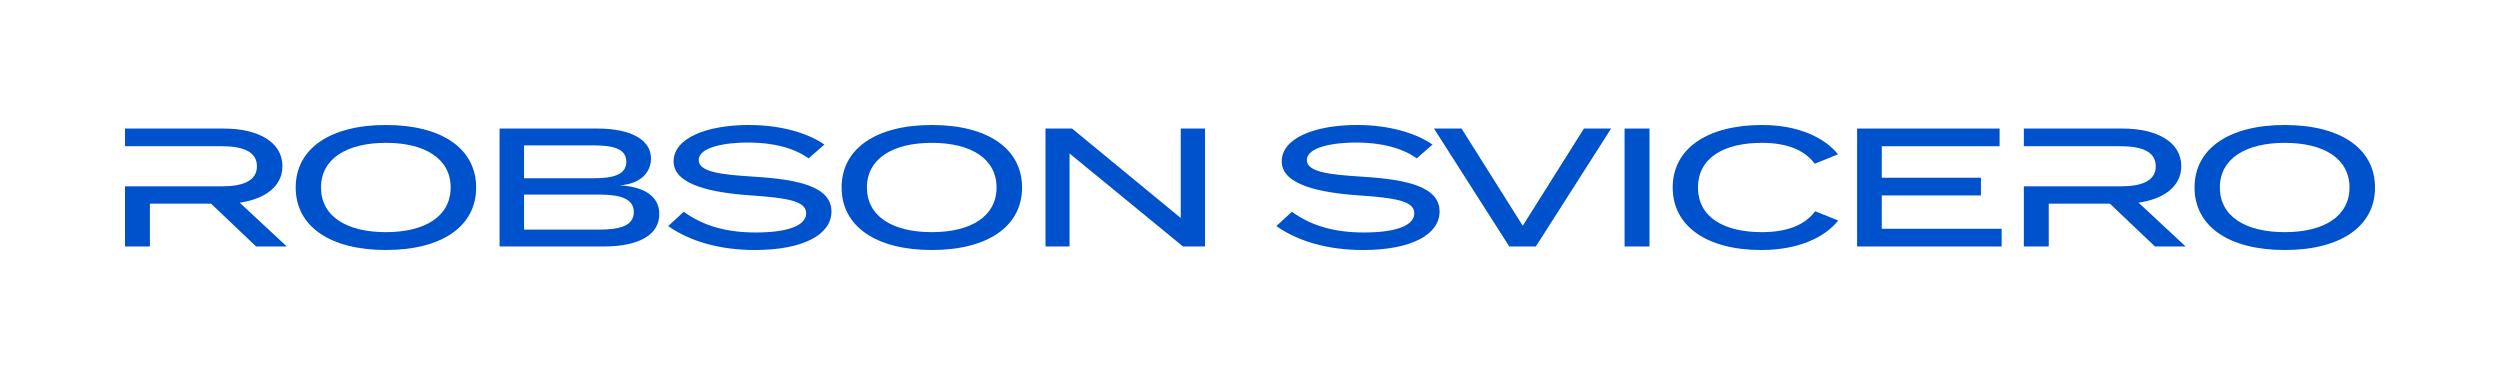
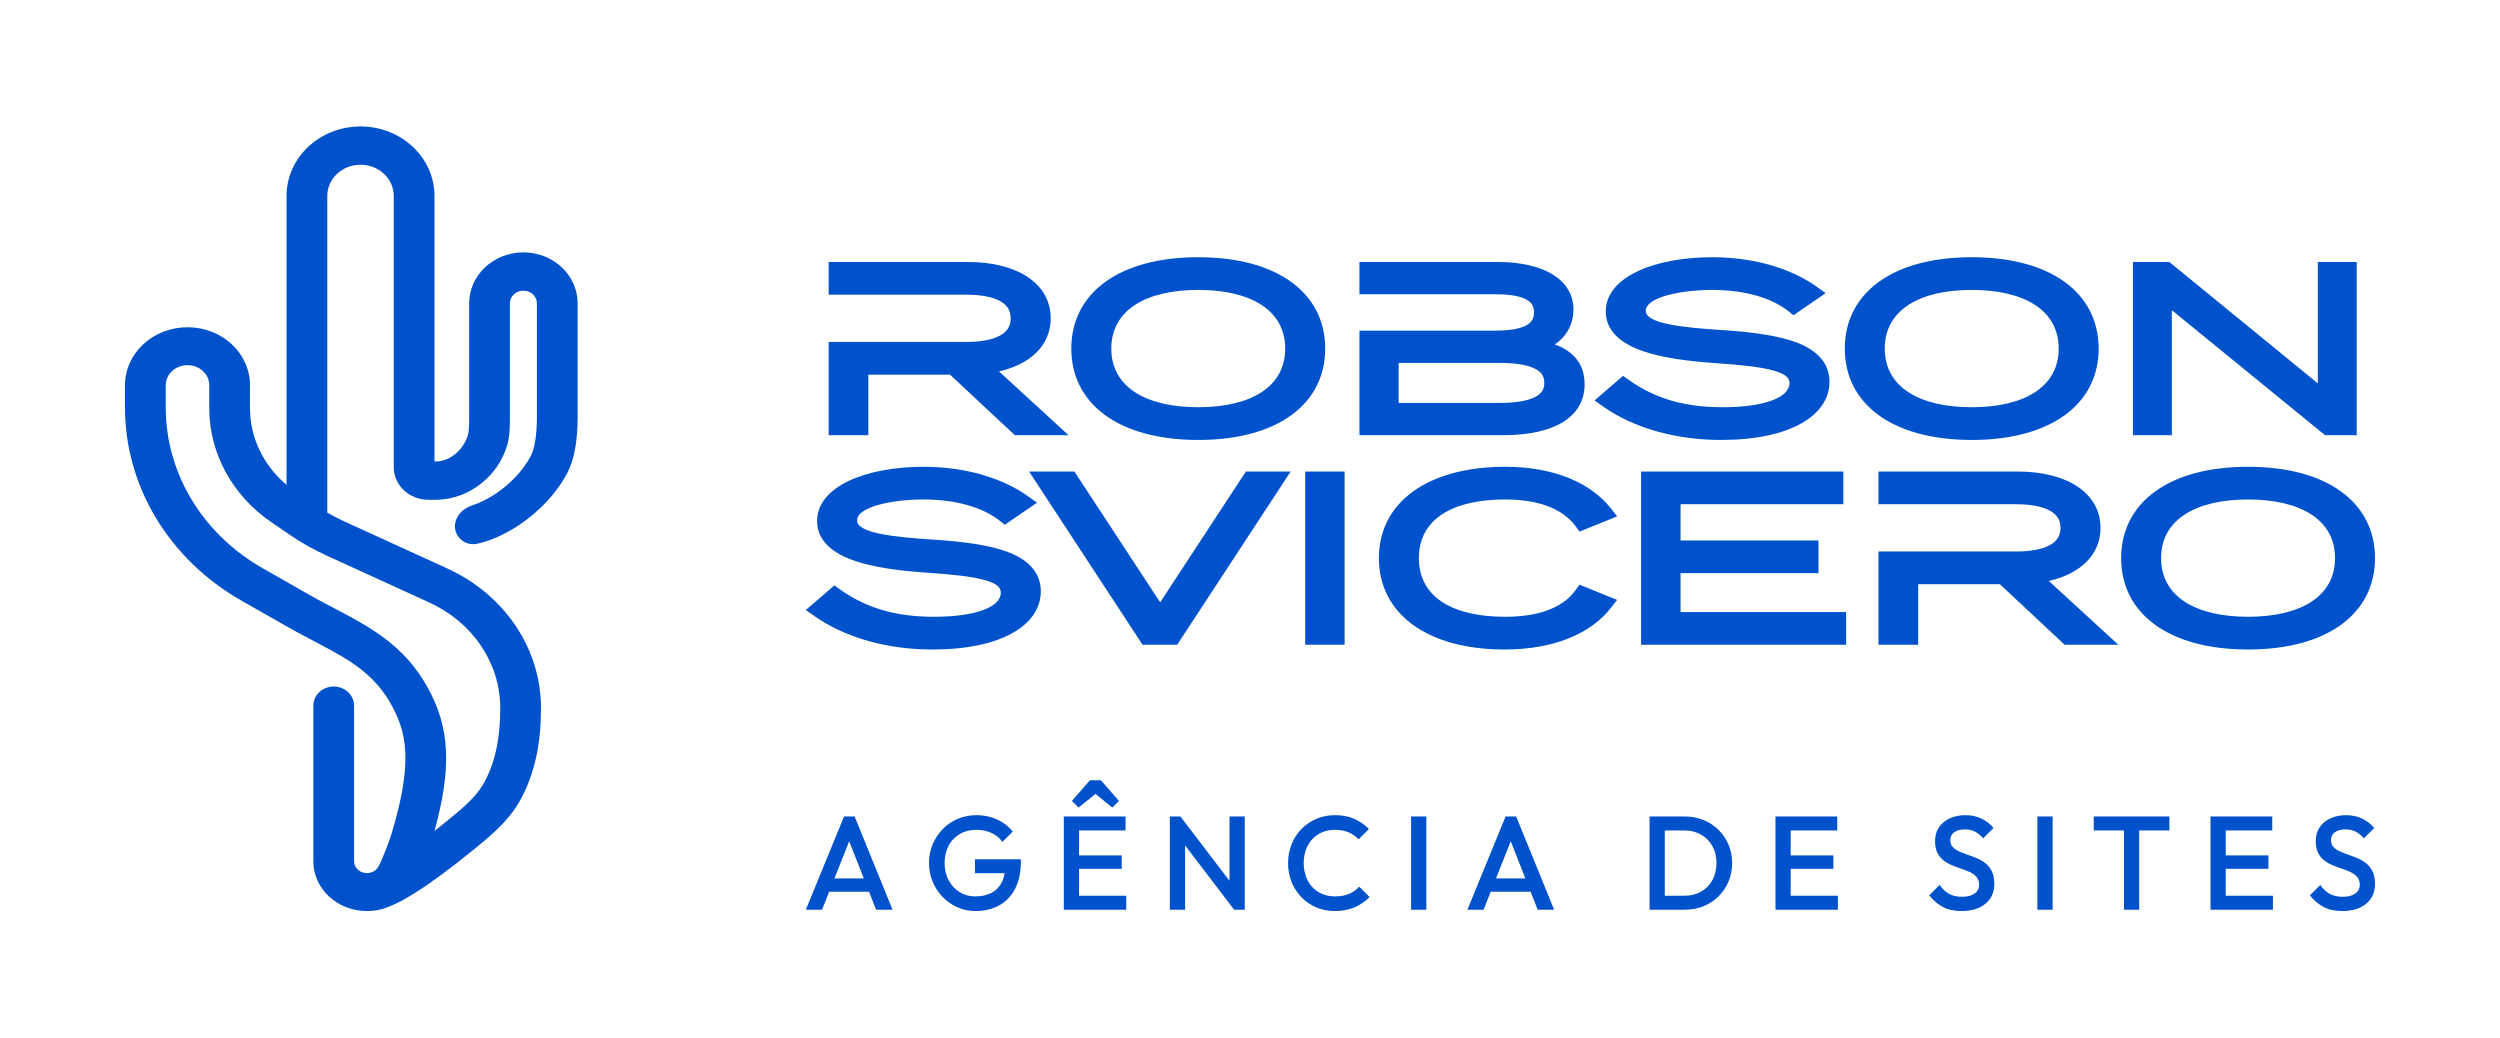
- <svg xmlns="http://www.w3.org/2000/svg" id="Camada_1" data-name="Camada 1" viewBox="0 0 1000 150">
+ <svg xmlns="http://www.w3.org/2000/svg" viewBox="0 0 1000 415">
  <defs>
    <style>
-       .cls-1 {
-         fill: #0052cc;
-       }
+       .cls-1{fill:#0052cc}
    </style>
  </defs>
-   <g>
-     <path class="cls-1" d="M95.88,81.07c10.12-1.49,17.09-6.47,17.09-14.63,0-9.77-9.95-15.02-23.48-15.02h-39.49v7.07h38.83c8.3,0,13.94,2.16,13.94,8.02s-5.64,8.02-13.94,8.02h-38.83v24.06h9.96v-17.12h24.47l18.01,17.12h12.28l-18.84-17.52Z" />
-     <path class="cls-1" d="M154.37,50c-22.32,0-36.09,9.44-36.09,25s13.77,25,36.09,25,36.09-9.43,36.09-25-13.77-25-36.09-25ZM154.37,92.86c-15.85,0-25.97-6.4-25.97-17.86s10.21-17.86,25.97-17.86,25.89,6.41,25.89,17.86-10.12,17.86-25.89,17.86Z" />
-     <path class="cls-1" d="M247.79,74.13c8.55-.48,12.61-5.33,12.61-10.72,0-7.75-8.54-11.99-21.32-11.99h-39.25v47.17h41.65c13.69,0,22.24-4.45,22.24-12.94,0-7.68-6.89-11.05-15.93-11.52ZM209.62,58.16h27.88c7.8,0,13.03,1.34,13.03,6.53s-5.23,6.61-13.03,6.61h-27.88v-13.14ZM239.58,91.85h-29.96v-14.02h29.96c8.71,0,13.94,1.69,13.94,7.01s-5.23,7.01-13.94,7.01Z" />
-     <path class="cls-1" d="M301.88,70.69c-12.69-.81-22.4-1.69-22.4-6.67,0-5.26,10.95-7.08,20.16-7.01,9.63.07,17.84,2.09,23.81,6.33l6.31-5.52c-6.97-4.79-17.67-7.82-30.28-7.82-16.68,0-30.04,5.19-30.04,14.56s15.1,12.53,31.11,13.61c14.61,1.01,21.91,2.29,21.91,7.14s-7.14,7.68-20.08,7.68c-11.7,0-20.99-2.56-28.87-8.29l-6.23,5.73c9.05,6.34,21.08,9.57,34.68,9.57,19.75,0,30.62-6.4,30.62-15.36,0-9.84-12.61-12.81-30.7-13.95Z" />
-     <path class="cls-1" d="M372.73,50c-22.31,0-36.09,9.44-36.09,25s13.78,25,36.09,25,36.09-9.43,36.09-25-13.77-25-36.09-25ZM372.73,92.86c-15.84,0-25.96-6.4-25.96-17.86s10.2-17.86,25.96-17.86,25.89,6.41,25.89,17.86-10.12,17.86-25.89,17.86Z" />
-     <path class="cls-1" d="M472.29,51.42v35.78l-43.47-35.78h-10.62v47.17h9.62v-37.2l45.38,37.2h8.8v-47.17h-9.71Z" />
-   </g>
-   <g>
-     <path class="cls-1" d="M855.42,81.07c10.12-1.49,17.09-6.47,17.09-14.63,0-9.77-9.95-15.02-23.48-15.02h-39.49v7.07h38.83c8.3,0,13.94,2.16,13.94,8.02s-5.64,8.02-13.94,8.02h-38.83v24.06h9.96v-17.12h24.47l18.01,17.12h12.28l-18.84-17.52Z" />
-     <path class="cls-1" d="M545.13,70.69c-12.69-.81-22.4-1.69-22.4-6.67,0-5.26,10.95-7.08,20.16-7.01,9.63.07,17.84,2.09,23.81,6.33l6.31-5.52c-6.97-4.79-17.67-7.82-30.28-7.82-16.68,0-30.04,5.19-30.04,14.56s15.1,12.53,31.11,13.61c14.61,1.01,21.91,2.29,21.91,7.14s-7.14,7.68-20.08,7.68c-11.7,0-20.99-2.56-28.87-8.29l-6.23,5.73c9.05,6.34,21.08,9.57,34.69,9.57,19.74,0,30.61-6.4,30.61-15.36,0-9.84-12.61-12.81-30.7-13.95Z" />
-     <path class="cls-1" d="M633.57,51.42l-24.47,38.88-24.48-38.88h-11.03l30.12,47.17h10.62l30.11-47.17h-10.87Z" />
-     <path class="cls-1" d="M649.83,51.42v47.17h9.96v-47.17h-9.96Z" />
-     <path class="cls-1" d="M726.08,84.5c-4.4,5.87-11.87,8.36-21.32,8.36-15.35,0-25.56-6.07-25.56-17.86s10.21-17.86,25.56-17.86c9.45,0,16.84,2.56,21.15,8.36l9.29-3.77c-5.39-6.74-16.01-11.73-30.28-11.73-22.15,0-35.84,9.5-35.84,25s13.69,25,35.43,25c14.68,0,25.3-4.92,30.78-11.79l-9.21-3.71Z" />
-     <path class="cls-1" d="M752.71,91.51v-13.34h39.66v-7.08h-39.66v-12.6h47.13v-7.07h-57v47.17h57.82v-7.08h-47.95Z" />
-     <path class="cls-1" d="M913.91,50c-22.32,0-36.09,9.44-36.09,25s13.77,25,36.09,25,36.09-9.43,36.09-25-13.77-25-36.09-25ZM913.91,92.86c-15.85,0-25.97-6.4-25.97-17.86s10.2-17.86,25.97-17.86,25.89,6.41,25.89,17.86-10.13,17.86-25.89,17.86Z" />
+   <g id="Camada_1" data-name="Camada 1">
+     <g>
+       <path d="M114.616 78.387 C114.616 63.033 127.864 50.585 144.207 50.585 C160.55 50.585 173.799 63.033 173.799 78.387 L173.799 184.598 L174.506 184.598 C180.197 184.43 185.483 179.788 187.191 173.956 C187.477 172.981 187.664 170.842 187.664 168.156 L187.664 121.335 C187.664 110.078 197.377 100.951 209.359 100.951 C221.342 100.951 231.055 110.078 231.055 121.335 L231.055 166.81 C231.055 176.422 229.685 183.913 226.922 189.181 C222.562 197.495 215.558 204.639 208.026 209.748 C202.248 213.667 196.216 216.365 190.73 217.516 C186.238 218.459 181.973 215.04 181.973 210.496 C181.973 206.792 184.816 203.418 189.053 202.081 C191.922 201.176 195.249 199.53 198.487 197.334 C203.86 193.689 209.12 188.484 212.304 182.414 C213.856 179.455 214.759 173.882 214.759 166.81 L214.759 121.335 C214.759 118.534 212.341 116.263 209.359 116.263 C206.378 116.263 203.96 118.534 203.96 121.335 L203.96 168.156 C203.96 172.342 203.616 175.586 202.904 178.019 C199.293 190.342 187.842 199.621 174.805 199.907 L174.71 199.909 L171.308 199.909 C163.683 199.909 157.502 194.102 157.502 186.938 L157.502 78.387 C157.502 71.489 151.55 65.897 144.207 65.897 C136.865 65.897 130.913 71.489 130.913 78.387 L130.913 205.053 C133.158 206.345 135.472 207.535 137.845 208.619 L178.963 227.412 C201.885 237.887 216.398 259.511 216.398 283.188 C216.398 296.47 214.263 309.441 207.52 321.084 C204.765 325.84 200.149 330.956 193.873 336.206 C186.922 342.022 178.773 348.481 171.337 353.626 C167.458 356.309 163.747 358.652 160.445 360.408 C156.494 362.508 153.03 363.819 149.971 364.193 C148.921 364.339 147.85 364.415 146.764 364.415 C134.928 364.415 125.334 355.514 125.334 344.535 L125.334 282.265 C125.334 278.037 128.982 274.61 133.482 274.61 C137.982 274.61 141.63 278.037 141.63 282.265 L141.63 344.535 C141.63 347.137 143.929 349.246 146.764 349.246 C148.712 349.246 150.274 348.278 151.131 347.015 C151.845 345.962 153.216 342.778 154.227 340.189 C155.408 337.164 156.398 334.274 156.655 333.364 L156.69 333.243 C160.84 319.452 162.45 309.37 162.117 301.197 C161.799 293.373 159.68 287.434 156.331 281.528 C151.739 273.432 146.044 268.487 139.559 264.304 C132.452 259.719 123.659 255.673 114.701 250.571 L96.595 240.259 C67.605 223.748 50 194.489 50 163.061 L50 154.079 C50 141.275 61.193 130.895 75 130.895 C88.807 130.895 100 141.275 100 154.079 L100 163.292 C100 175.02 105.357 186.128 114.616 193.948 Z M75 146.064 C70.193 146.064 66.297 149.653 66.297 154.079 L66.297 163.061 C66.297 189.213 80.954 213.567 105.101 227.32 L123.207 237.632 C141.459 248.027 159.098 253.913 170.743 274.447 C175.232 282.364 177.991 290.526 178.402 300.622 C178.755 309.289 177.364 319.464 173.813 332.373 C176.988 329.874 180.097 327.336 182.979 324.925 C187.86 320.84 191.31 317.106 193.175 313.885 C198.583 304.547 200.101 293.869 200.101 283.188 C200.101 265.296 189.124 248.954 171.781 241.028 L130.662 222.236 C125.498 219.876 120.57 217.098 115.933 213.935 L108.613 208.942 C92.95 198.257 83.703 181.311 83.703 163.292 L83.703 154.079 C83.703 149.653 79.806 146.064 75 146.064 Z" class="cls-1" />
+       <path d="M428.754 320.365 L435.965 312.109 L440.365 312.109 L447.576 320.365 L444.925 323.028 L438.211 317.558 L431.405 323.028 Z M383.129 327.529 C385.445 326.552 387.946 326.064 390.632 326.064 C393.566 326.064 396.287 326.632 398.797 327.769 C401.307 328.905 403.41 330.521 405.107 332.616 L400.971 336.77 C399.875 335.208 398.408 334.009 396.57 333.175 C394.732 332.34 392.753 331.923 390.632 331.923 C388.087 331.923 385.851 332.482 383.925 333.601 C381.998 334.72 380.505 336.273 379.445 338.262 C378.384 340.25 377.854 342.558 377.854 345.186 C377.854 347.814 378.393 350.131 379.471 352.137 C380.549 354.143 382.007 355.715 383.845 356.851 C385.683 357.987 387.769 358.556 390.102 358.556 C392.576 358.556 394.706 358.103 396.491 357.197 C398.276 356.292 399.645 354.942 400.6 353.149 C401.198 352.026 401.608 350.739 401.832 349.288 L389.996 349.288 L389.996 343.695 L408.341 343.695 L408.341 344.547 C408.341 348.986 407.554 352.679 405.981 355.626 C404.408 358.573 402.261 360.775 399.539 362.231 C396.818 363.687 393.707 364.415 390.208 364.415 C387.663 364.415 385.259 363.918 382.997 362.923 C380.735 361.929 378.755 360.553 377.059 358.795 C375.362 357.038 374.028 354.996 373.056 352.67 C372.083 350.344 371.597 347.849 371.597 345.186 C371.597 342.523 372.083 340.037 373.056 337.729 C374.028 335.421 375.371 333.388 377.085 331.63 C378.799 329.873 380.814 328.505 383.129 327.529 Z M526.497 327.556 C528.777 326.561 531.26 326.064 533.947 326.064 C536.951 326.064 539.549 326.561 541.741 327.556 C543.932 328.55 545.876 329.899 547.573 331.604 L543.437 335.758 C542.342 334.551 541.007 333.61 539.434 332.935 C537.861 332.261 536.032 331.923 533.947 331.923 C532.109 331.923 530.43 332.243 528.91 332.882 C527.39 333.521 526.073 334.436 524.96 335.625 C523.846 336.815 522.989 338.226 522.388 339.86 C521.787 341.493 521.487 343.286 521.487 345.239 C521.487 347.192 521.787 348.986 522.388 350.619 C522.989 352.253 523.846 353.664 524.96 354.854 C526.073 356.043 527.39 356.958 528.91 357.597 C530.43 358.236 532.109 358.556 533.947 358.556 C536.209 358.556 538.127 358.209 539.7 357.517 C541.272 356.824 542.607 355.875 543.703 354.667 L547.838 358.822 C546.142 360.562 544.144 361.929 541.847 362.923 C539.549 363.918 536.916 364.415 533.947 364.415 C531.26 364.415 528.777 363.926 526.497 362.95 C524.217 361.973 522.229 360.606 520.533 358.849 C518.836 357.091 517.528 355.049 516.609 352.723 C515.69 350.397 515.23 347.903 515.23 345.239 C515.23 342.576 515.69 340.082 516.609 337.756 C517.528 335.43 518.836 333.397 520.533 331.657 C522.229 329.917 524.217 328.55 526.497 327.556 Z M780.016 327.289 C781.854 326.472 783.904 326.064 786.166 326.064 C788.605 326.064 790.788 326.543 792.714 327.502 C794.641 328.461 796.205 329.686 797.406 331.178 L793.271 335.332 C792.21 334.125 791.106 333.228 789.957 332.642 C788.808 332.056 787.492 331.763 786.007 331.763 C784.169 331.763 782.729 332.136 781.686 332.882 C780.643 333.628 780.122 334.675 780.122 336.025 C780.122 337.161 780.44 338.075 781.076 338.768 C781.712 339.46 782.552 340.046 783.595 340.525 C784.637 341.005 785.786 341.458 787.041 341.884 C788.296 342.31 789.551 342.789 790.805 343.322 C792.06 343.855 793.209 344.538 794.252 345.373 C795.295 346.207 796.134 347.281 796.77 348.595 C797.406 349.909 797.725 351.56 797.725 353.549 C797.725 356.887 796.549 359.532 794.199 361.485 C791.848 363.438 788.676 364.415 784.682 364.415 C781.748 364.415 779.256 363.882 777.206 362.817 C775.155 361.751 773.317 360.189 771.691 358.129 L775.827 353.975 C776.852 355.466 778.072 356.629 779.486 357.464 C780.899 358.298 782.702 358.715 784.894 358.715 C786.944 358.715 788.579 358.289 789.798 357.437 C791.018 356.585 791.627 355.413 791.627 353.922 C791.627 352.679 791.309 351.667 790.673 350.885 C790.037 350.104 789.197 349.456 788.154 348.941 C787.112 348.426 785.963 347.965 784.708 347.556 C783.453 347.148 782.198 346.686 780.944 346.172 C779.689 345.657 778.54 345.009 777.497 344.227 C776.454 343.446 775.615 342.434 774.979 341.191 C774.343 339.948 774.024 338.368 774.024 336.451 C774.024 334.249 774.563 332.376 775.642 330.831 C776.72 329.287 778.178 328.106 780.016 327.289 Z M932.291 327.289 C934.129 326.472 936.179 326.064 938.441 326.064 C940.88 326.064 943.063 326.543 944.99 327.502 C946.916 328.461 948.48 329.686 949.682 331.178 L945.546 335.332 C944.486 334.125 943.381 333.228 942.232 332.642 C941.084 332.056 939.767 331.763 938.282 331.763 C936.444 331.763 935.004 332.136 933.961 332.882 C932.919 333.628 932.397 334.675 932.397 336.025 C932.397 337.161 932.715 338.075 933.352 338.768 C933.988 339.46 934.827 340.046 935.87 340.525 C936.913 341.005 938.062 341.458 939.316 341.884 C940.571 342.31 941.826 342.789 943.081 343.322 C944.336 343.855 945.484 344.538 946.527 345.373 C947.57 346.207 948.409 347.281 949.046 348.595 C949.682 349.909 950 351.56 950 353.549 C950 356.887 948.825 359.532 946.474 361.485 C944.124 363.438 940.951 364.415 936.957 364.415 C934.023 364.415 931.531 363.882 929.481 362.817 C927.431 361.751 925.593 360.189 923.967 358.129 L928.102 353.975 C929.128 355.466 930.347 356.629 931.761 357.464 C933.175 358.298 934.977 358.715 937.169 358.715 C939.219 358.715 940.854 358.289 942.073 357.437 C943.293 356.585 943.903 355.413 943.903 353.922 C943.903 352.679 943.584 351.667 942.948 350.885 C942.312 350.104 941.473 349.456 940.43 348.941 C939.387 348.426 938.238 347.965 936.983 347.556 C935.729 347.148 934.474 346.686 933.219 346.172 C931.964 345.657 930.815 345.009 929.773 344.227 C928.73 343.446 927.89 342.434 927.254 341.191 C926.618 339.948 926.3 338.368 926.3 336.451 C926.3 334.249 926.839 332.376 927.917 330.831 C928.995 329.287 930.453 328.106 932.291 327.289 Z M322.341 363.882 L337.611 326.597 L341.853 326.597 L357.017 363.882 L350.442 363.882 L347.614 356.691 L331.663 356.691 L328.81 363.882 Z M425.519 363.882 L425.519 326.597 L429.708 326.597 L431.617 326.597 L450.227 326.597 L450.227 332.19 L431.617 332.19 L431.617 342.15 L448.69 342.15 L448.69 347.53 L431.617 347.53 L431.617 358.289 L450.492 358.289 L450.492 363.882 L431.617 363.882 L429.708 363.882 Z M467.936 363.882 L467.936 326.597 L472.178 326.597 L472.178 326.597 L491.795 352.325 L491.795 326.597 L497.893 326.597 L497.893 363.882 L493.651 363.882 L474.033 338.154 L474.033 363.882 Z M564.434 363.882 L564.434 326.597 L570.531 326.597 L570.531 363.882 Z M586.967 363.882 L602.237 326.597 L606.479 326.597 L621.643 363.882 L615.068 363.882 L612.241 356.691 L596.289 356.691 L593.436 363.882 Z M659.818 363.882 L659.818 326.597 L664.006 326.597 L665.915 326.597 L673.921 326.597 C676.608 326.597 679.1 327.067 681.397 328.008 C683.695 328.949 685.701 330.263 687.415 331.95 C689.129 333.637 690.464 335.607 691.418 337.862 C692.373 340.117 692.85 342.576 692.85 345.239 C692.85 347.867 692.373 350.317 691.418 352.59 C690.464 354.863 689.138 356.842 687.442 358.529 C685.745 360.216 683.748 361.53 681.45 362.471 C679.153 363.412 676.678 363.882 674.027 363.882 L665.915 363.882 L664.006 363.882 Z M710.187 363.882 L710.187 326.597 L714.376 326.597 L716.285 326.597 L734.895 326.597 L734.895 332.19 L716.285 332.19 L716.285 342.15 L733.358 342.15 L733.358 347.53 L716.285 347.53 L716.285 358.289 L735.16 358.289 L735.16 363.882 L716.285 363.882 L714.376 363.882 Z M814.956 363.882 L814.956 326.597 L821.054 326.597 L821.054 363.882 Z M837.49 332.19 L837.49 326.597 L867.765 326.597 L867.765 332.19 L855.676 332.19 L855.676 363.882 L849.579 363.882 L849.579 332.19 Z M884.201 363.882 L884.201 326.597 L888.39 326.597 L890.299 326.597 L908.909 326.597 L908.909 332.19 L890.299 332.19 L890.299 342.15 L907.371 342.15 L907.371 347.53 L890.299 347.53 L890.299 358.289 L909.174 358.289 L909.174 363.882 L890.299 363.882 L888.39 363.882 Z M665.915 332.19 L665.915 358.289 L673.762 358.289 C676.307 358.289 678.543 357.739 680.469 356.638 C682.396 355.537 683.898 354.001 684.976 352.031 C686.054 350.06 686.593 347.778 686.593 345.186 C686.593 342.629 686.045 340.375 684.95 338.422 C683.854 336.468 682.343 334.942 680.416 333.841 C678.49 332.74 676.272 332.19 673.762 332.19 Z M339.674 336.5 L333.776 351.365 L345.52 351.365 Z M604.3 336.5 L598.402 351.365 L610.146 351.365 Z" class="cls-1" />
+       <path d="M428.52 139.436 C428.52 117.353 447.43 102.889 479.301 102.889 C511.171 102.889 530.082 117.353 530.082 139.436 C530.082 161.507 511.17 175.982 479.301 175.982 C447.431 175.982 428.52 161.507 428.52 139.436 Z M642.302 124.617 C642.302 110.684 661.963 102.889 684.921 102.889 C702.604 102.889 717.247 107.891 726.853 114.802 L730.268 117.259 L717.393 126.099 L715.478 124.57 C708.459 118.966 697.668 116.056 685.36 115.968 C672.735 115.895 658.303 118.815 658.303 124.339 C658.303 129.437 672.997 131.006 688.488 131.999 L688.489 131.999 C700.721 132.785 711.128 134.165 718.544 136.959 C726.865 140.094 731.793 145.251 731.793 152.724 C731.793 166.022 716.318 175.982 688.501 175.982 C670.709 175.982 653.622 171.424 640.896 162.363 L637.829 160.179 L649.212 150.33 L651.336 151.847 C662.165 159.584 674.118 162.891 689.059 162.891 C705.733 162.891 715.792 159.001 715.792 153.257 C715.792 151.133 714.218 149.629 709.654 148.293 C704.373 146.748 696.461 145.956 686.148 145.249 C675.401 144.504 664.885 143.154 656.993 140.389 C648.013 137.243 642.302 132.16 642.302 124.617 Z M737.917 139.436 C737.917 117.353 756.827 102.889 788.698 102.889 C820.553 102.889 839.464 117.353 839.464 139.436 C839.464 161.507 820.552 175.982 788.698 175.982 C756.828 175.982 737.917 161.507 737.917 139.436 Z M331.459 117.868 L331.459 104.789 L387.152 104.789 C406.83 104.789 420.276 113.343 420.276 127.329 C420.276 138.066 412.278 145.679 399.604 148.561 L427.418 174.082 L405.943 174.082 L380.024 149.868 L347.345 149.868 L347.345 174.082 L331.459 174.082 L331.459 136.777 L386.479 136.777 C392.216 136.777 396.904 135.951 400.083 134.181 C402.78 132.681 404.276 130.553 404.276 127.329 C404.276 124.104 402.779 121.973 400.082 120.469 C396.902 118.697 392.215 117.868 386.479 117.868 Z M543.781 117.695 L543.781 104.789 L599.03 104.789 C617.353 104.789 629.376 111.738 629.376 123.888 C629.376 129.312 626.894 134.428 621.916 137.756 C629.293 140.43 633.844 145.535 633.844 153.709 C633.844 166.734 621.853 174.082 601.264 174.082 L543.781 174.082 L543.781 132.259 L597.698 132.259 C602.79 132.259 607.076 131.778 610.01 130.404 C612.299 129.332 613.591 127.804 613.591 124.977 C613.591 122.144 612.299 120.616 610.012 119.546 C607.077 118.172 602.79 117.695 597.698 117.695 Z M853.178 174.082 L853.178 104.789 L867.732 104.789 L927.126 153.349 L927.126 104.789 L942.683 104.789 L942.683 174.082 L930.02 174.082 L868.734 124.066 L868.734 174.082 Z M479.301 115.968 C458.53 115.968 444.52 123.927 444.52 139.436 C444.52 154.933 458.53 162.891 479.301 162.891 C500.057 162.891 514.081 154.933 514.081 139.436 C514.081 123.926 500.057 115.968 479.301 115.968 Z M788.698 115.968 C767.927 115.968 753.903 123.927 753.903 139.436 C753.903 154.933 767.928 162.891 788.698 162.891 C809.454 162.891 823.478 154.933 823.478 139.436 C823.478 123.926 809.454 115.968 788.698 115.968 Z M559.452 145.164 L559.452 161.176 L599.588 161.176 C605.78 161.176 610.611 160.478 613.817 158.915 C616.413 157.649 617.729 155.928 617.729 153.176 C617.729 150.374 616.416 148.653 613.823 147.396 C610.616 145.841 605.782 145.164 599.588 145.164 Z M326.834 208.439 C326.834 194.506 346.494 186.711 369.452 186.711 C387.136 186.711 401.778 191.713 411.385 198.624 L414.8 201.081 L401.926 209.919 L400.012 208.394 C392.978 202.789 382.2 199.878 369.877 199.79 C357.264 199.717 342.834 202.637 342.834 208.161 C342.834 213.259 357.529 214.828 373.02 215.821 L373.02 215.821 C385.252 216.607 395.66 217.986 403.075 220.781 C411.396 223.916 416.324 229.073 416.324 236.546 C416.324 249.844 400.849 259.804 373.032 259.804 C355.241 259.804 338.155 255.246 325.415 246.186 L322.341 244 L333.745 234.153 L335.867 235.669 C346.696 243.406 358.649 246.713 373.591 246.713 C390.264 246.713 400.324 242.823 400.324 237.079 C400.324 234.955 398.749 233.451 394.185 232.115 C388.904 230.57 380.993 229.778 370.679 229.071 C359.932 228.326 349.416 226.976 341.525 224.211 C332.544 221.065 326.834 215.982 326.834 208.439 Z M551.557 223.257 C551.557 201.073 570.859 186.711 602.123 186.711 C621.895 186.711 636.481 193.305 644.458 203.481 L646.862 206.548 L631.808 212.638 L630.323 210.604 C624.776 203.01 614.576 199.79 602.008 199.79 C581.542 199.79 567.557 207.319 567.557 223.257 C567.557 239.185 581.543 246.713 602.008 246.713 C614.562 246.713 624.852 243.599 630.301 235.941 L631.778 233.865 L646.846 239.961 L644.466 243.024 C636.489 253.287 621.9 259.804 601.779 259.804 C570.859 259.804 551.557 245.442 551.557 223.257 Z M848.452 223.257 C848.452 201.175 867.364 186.711 899.219 186.711 C931.089 186.711 950 201.175 950 223.257 C950 245.329 931.088 259.804 899.219 259.804 C867.365 259.804 848.452 245.329 848.452 223.257 Z M457.028 257.904 L411.632 188.611 L429.758 188.611 L464.064 240.927 L498.356 188.611 L516.267 188.611 L470.871 257.904 Z M522.072 257.904 L522.072 188.611 L537.843 188.611 L537.843 257.904 Z M656.436 257.904 L656.436 188.611 L737.334 188.611 L737.334 201.69 L672.222 201.69 L672.222 216.173 L727.396 216.173 L727.396 229.253 L672.222 229.253 L672.222 244.825 L738.451 244.825 L738.451 257.904 Z M751.384 201.69 L751.384 188.611 L807.077 188.611 C826.755 188.611 840.202 197.164 840.202 211.15 C840.202 221.888 832.203 229.501 819.53 232.383 L847.343 257.904 L825.868 257.904 L799.95 233.69 L767.27 233.69 L767.27 257.904 L751.384 257.904 L751.384 220.599 L806.404 220.599 C812.141 220.599 816.829 219.773 820.009 218.003 C822.705 216.502 824.201 214.375 824.201 211.15 C824.201 207.926 822.705 205.794 820.007 204.291 C816.828 202.519 812.141 201.69 806.404 201.69 Z M899.219 199.79 C878.463 199.79 864.438 207.748 864.438 223.257 C864.438 238.755 878.463 246.713 899.219 246.713 C919.989 246.713 934.014 238.755 934.014 223.257 C934.014 207.749 919.989 199.79 899.219 199.79 Z" class="cls-1" />
+     </g>
  </g>
</svg>
